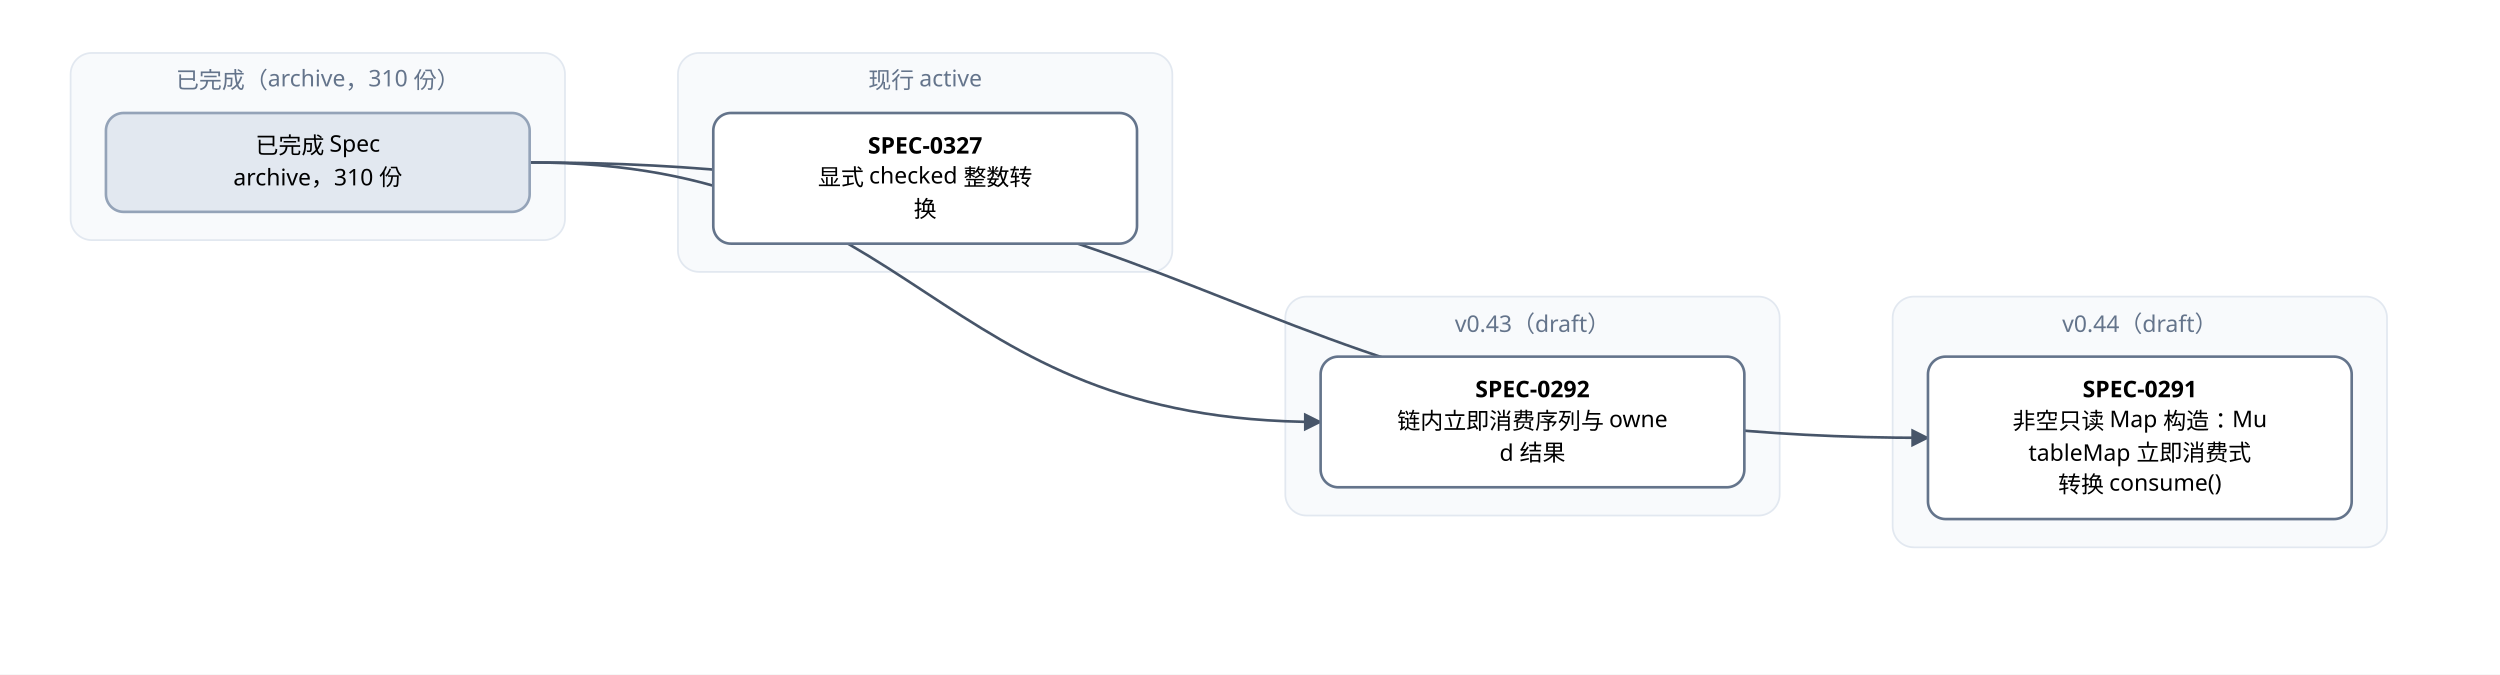
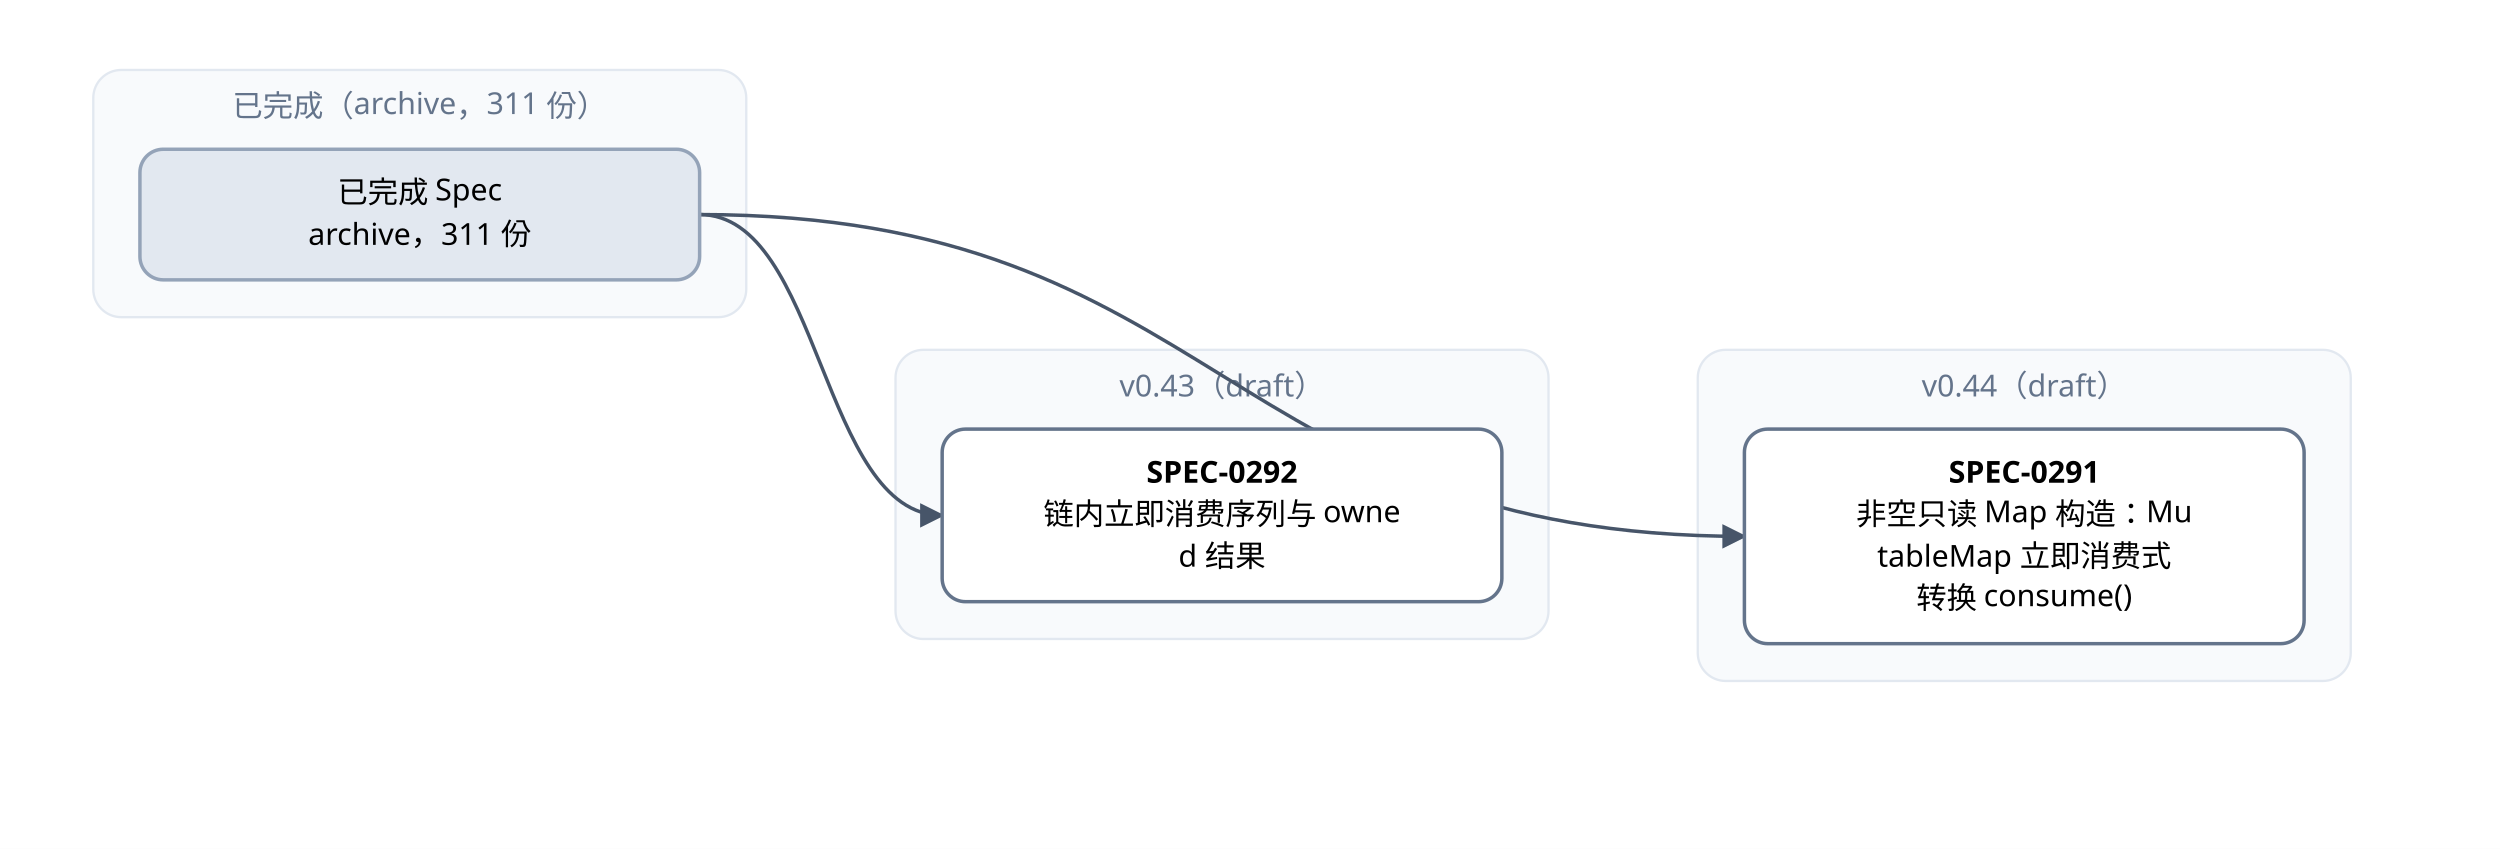
- <svg xmlns="http://www.w3.org/2000/svg" width="1416" height="382" viewBox="0 0 1416 382" font-family="PingFang SC, Microsoft YaHei, sans-serif">
+ <svg xmlns="http://www.w3.org/2000/svg" width="1072" height="364" viewBox="0 0 1072 364" font-family="PingFang SC, Microsoft YaHei, sans-serif">
  <defs>
    <marker id="arrow" viewBox="0 0 10 10" refX="9" refY="5" markerWidth="7" markerHeight="7" orient="auto-start-reverse">
      <path d="M0,0 L10,5 L0,10 z" fill="#475569" />
    </marker>
  </defs>
-   <rect width="1416" height="382" fill="#ffffff" />
+   <rect width="1072" height="364" fill="#ffffff" />
  <rect x="40" y="30" width="280" height="106" rx="12" fill="#f8fafc" stroke="#e2e8f0" />
-   <text x="180" y="50" text-anchor="middle" font-size="13" fill="#64748b">已完成（archive，310 份）</text>
-   <rect x="384" y="30" width="280" height="124" rx="12" fill="#f8fafc" stroke="#e2e8f0" />
-   <text x="524" y="50" text-anchor="middle" font-size="13" fill="#64748b">现行 active</text>
-   <rect x="728" y="168" width="280" height="124" rx="12" fill="#f8fafc" stroke="#e2e8f0" />
-   <text x="868" y="188" text-anchor="middle" font-size="13" fill="#64748b">v0.43（draft）</text>
-   <rect x="1072" y="168" width="280" height="142" rx="12" fill="#f8fafc" stroke="#e2e8f0" />
-   <text x="1212" y="188" text-anchor="middle" font-size="13" fill="#64748b">v0.44（draft）</text>
-   <path d="M 300 92 C 696 92, 696 248, 1092 248" fill="none" stroke="#475569" stroke-width="1.5" marker-end="url(#arrow)" />
-   <path d="M 300 92 C 524 92, 524 239, 748 239" fill="none" stroke="#475569" stroke-width="1.5" marker-end="url(#arrow)" />
-   <rect x="1092" y="202" width="240" height="92" rx="10" fill="#ffffff" stroke="#64748b" stroke-width="1.5" />
-   <text x="1212" y="225" text-anchor="middle" font-size="13" font-weight="600">SPEC-0291</text>
-   <text x="1212" y="243" text-anchor="middle" font-size="13">非空只读 Map 构造：Mu</text>
-   <text x="1212" y="261" text-anchor="middle" font-size="13">tableMap 立即消费式</text>
-   <text x="1212" y="279" text-anchor="middle" font-size="13">转换 consume()</text>
-   <rect x="748" y="202" width="240" height="74" rx="10" fill="#ffffff" stroke="#64748b" stroke-width="1.5" />
-   <text x="868" y="225" text-anchor="middle" font-size="13" font-weight="600">SPEC-0292</text>
-   <text x="868" y="243" text-anchor="middle" font-size="13">链内立即消费序列与 owne</text>
-   <text x="868" y="261" text-anchor="middle" font-size="13">d 结果</text>
-   <rect x="404" y="64" width="240" height="74" rx="10" fill="#ffffff" stroke="#64748b" stroke-width="1.5" />
-   <text x="524" y="87" text-anchor="middle" font-size="13" font-weight="600">SPEC-0327</text>
-   <text x="524" y="105" text-anchor="middle" font-size="13">显式 checked 整数转</text>
-   <text x="524" y="123" text-anchor="middle" font-size="13">换</text>
+   <text x="180" y="50" text-anchor="middle" font-size="13" fill="#64748b">已完成（archive，311 份）</text>
+   <rect x="384" y="150" width="280" height="124" rx="12" fill="#f8fafc" stroke="#e2e8f0" />
+   <text x="524" y="170" text-anchor="middle" font-size="13" fill="#64748b">v0.43（draft）</text>
+   <rect x="728" y="150" width="280" height="142" rx="12" fill="#f8fafc" stroke="#e2e8f0" />
+   <text x="868" y="170" text-anchor="middle" font-size="13" fill="#64748b">v0.44（draft）</text>
+   <path d="M 300 92 C 524 92, 524 230, 748 230" fill="none" stroke="#475569" stroke-width="1.5" marker-end="url(#arrow)" />
+   <path d="M 300 92 C 352 92, 352 221, 404 221" fill="none" stroke="#475569" stroke-width="1.5" marker-end="url(#arrow)" />
+   <rect x="748" y="184" width="240" height="92" rx="10" fill="#ffffff" stroke="#64748b" stroke-width="1.5" />
+   <text x="868" y="207" text-anchor="middle" font-size="13" font-weight="600">SPEC-0291</text>
+   <text x="868" y="225" text-anchor="middle" font-size="13">非空只读 Map 构造：Mu</text>
+   <text x="868" y="243" text-anchor="middle" font-size="13">tableMap 立即消费式</text>
+   <text x="868" y="261" text-anchor="middle" font-size="13">转换 consume()</text>
+   <rect x="404" y="184" width="240" height="74" rx="10" fill="#ffffff" stroke="#64748b" stroke-width="1.5" />
+   <text x="524" y="207" text-anchor="middle" font-size="13" font-weight="600">SPEC-0292</text>
+   <text x="524" y="225" text-anchor="middle" font-size="13">链内立即消费序列与 owne</text>
+   <text x="524" y="243" text-anchor="middle" font-size="13">d 结果</text>
  <rect x="60" y="64" width="240" height="56" rx="10" fill="#e2e8f0" stroke="#94a3b8" stroke-width="1.5" />
  <text x="180" y="87" text-anchor="middle" font-size="13">已完成 Spec</text>
-   <text x="180" y="105" text-anchor="middle" font-size="13">archive，310 份</text>
+   <text x="180" y="105" text-anchor="middle" font-size="13">archive，311 份</text>
</svg>
